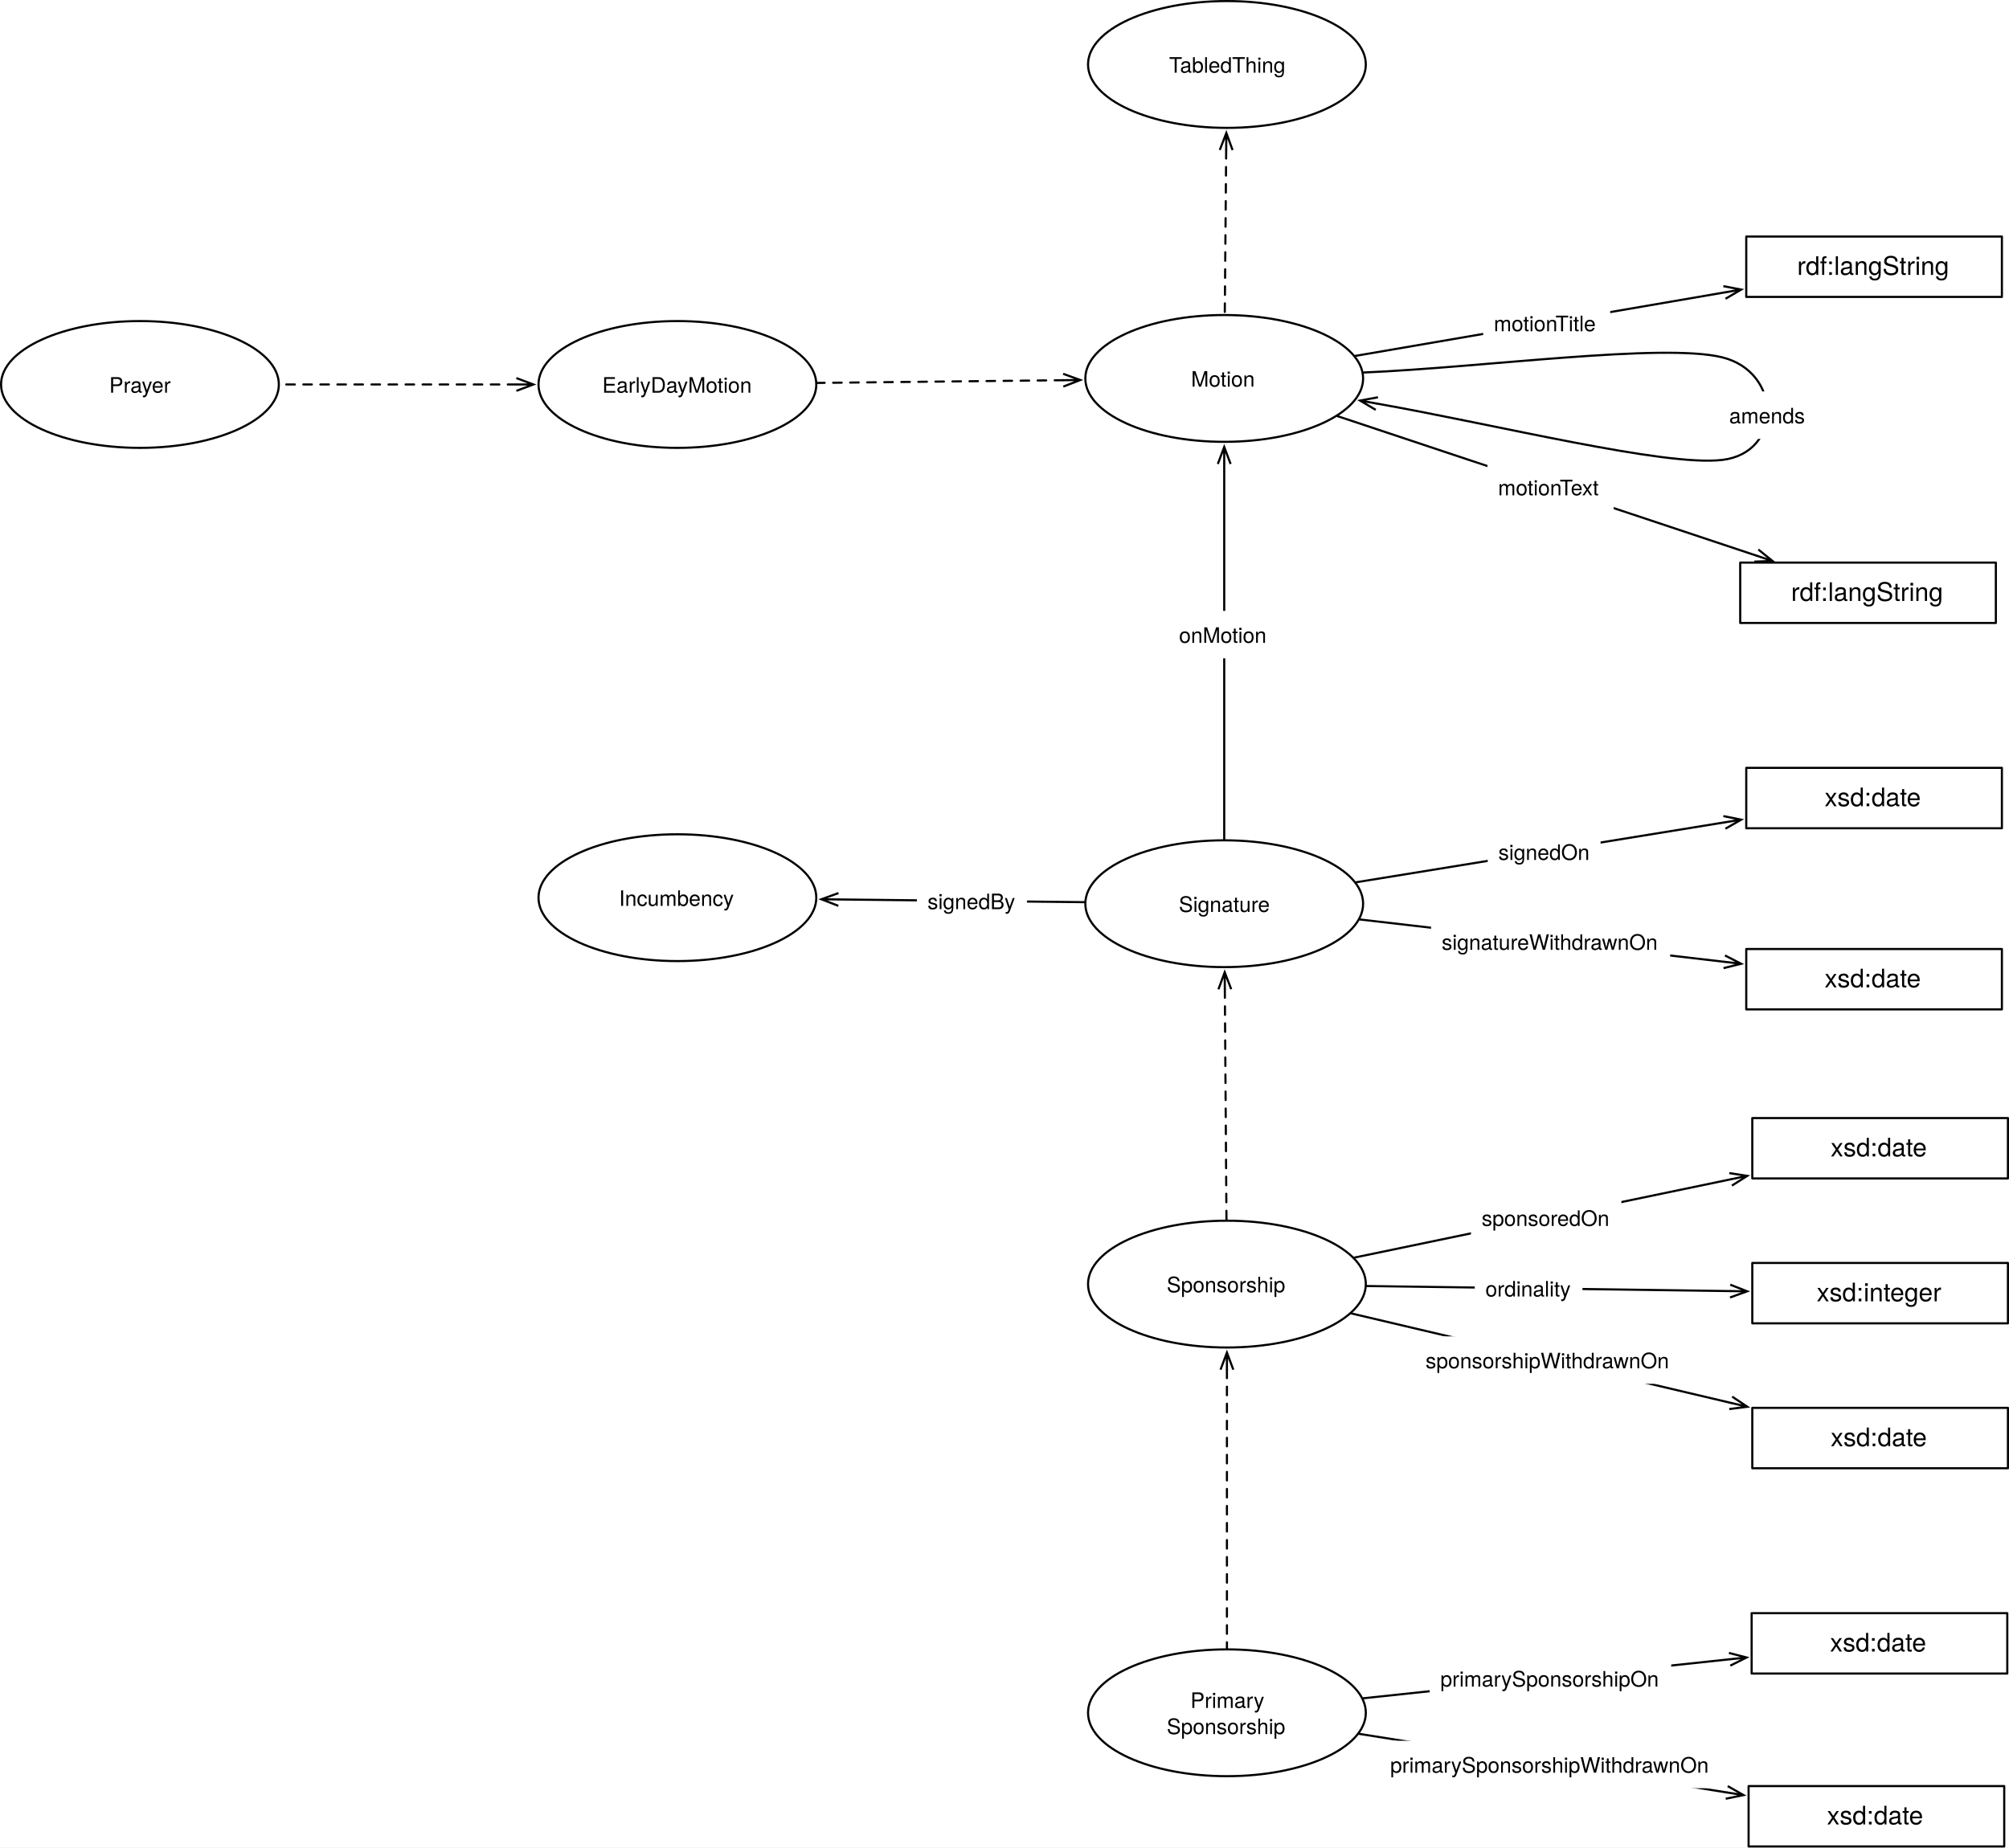
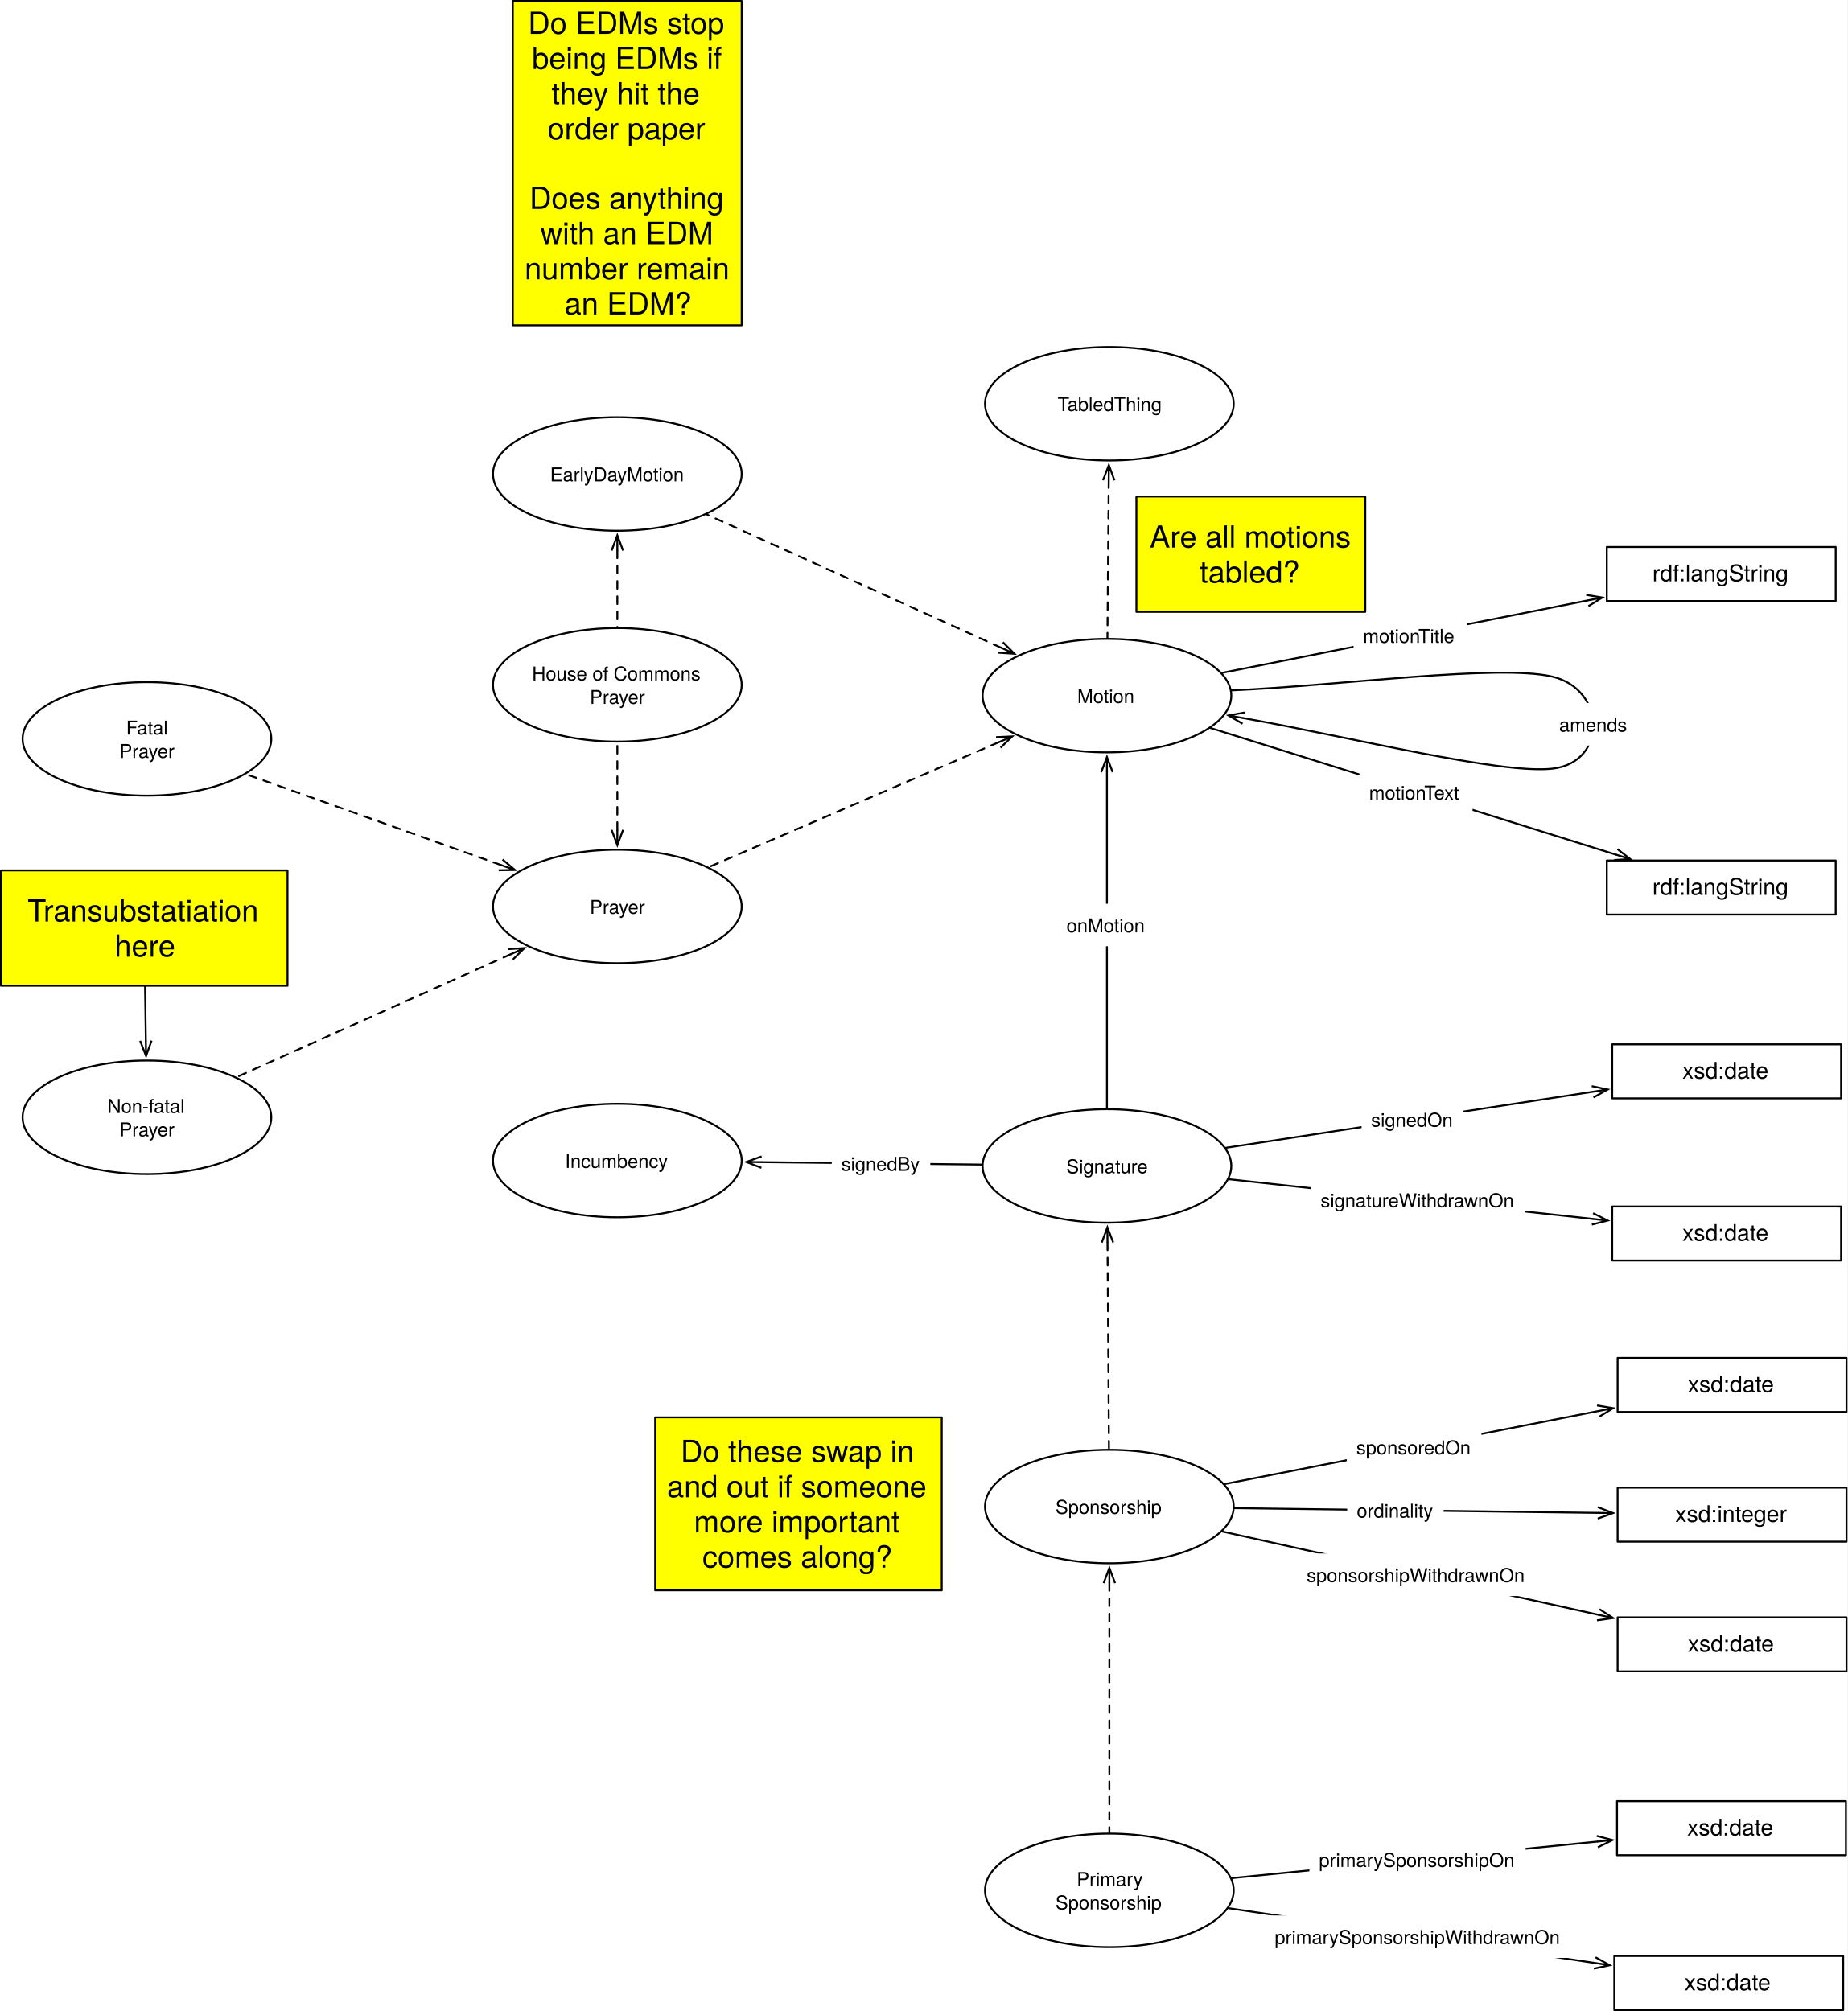
- <svg xmlns="http://www.w3.org/2000/svg" version="1.1" viewBox="282.965 81.705 943.047 867.383" width="943.047" height="867.383">
+ <svg xmlns="http://www.w3.org/2000/svg" version="1.1" viewBox="271.626 22.177 968.559 1054.469" width="968.559" height="1054.469">
  <defs>
    <marker orient="auto" overflow="visible" markerUnits="strokeWidth" id="StickArrow_Marker" stroke-linejoin="miter" stroke-miterlimit="10" viewBox="-1 -4 10 8" markerWidth="10" markerHeight="8" color="black">
      <g>
        <path d="M 8 0 L 0 0 M 0 -3 L 8 0 L 0 3" fill="none" stroke="currentColor" stroke-width="1" />
      </g>
    </marker>
    <marker orient="auto" overflow="visible" markerUnits="strokeWidth" id="StickArrow_Marker_2" stroke-linejoin="miter" stroke-miterlimit="10" viewBox="-9 -4 10 8" markerWidth="10" markerHeight="8" color="black">
      <g>
        <path d="M -8 0 L 0 0 M 0 3 L -8 0 L 0 -3" fill="none" stroke="currentColor" stroke-width="1" />
      </g>
    </marker>
  </defs>
-   <g id="Canvas_1" stroke-opacity="1" fill="none" stroke-dasharray="none" fill-opacity="1" stroke="none">
-     <rect fill="white" x="282.965" y="81.705" width="943.047" height="867.383" />
+   <g id="Canvas_1" fill="none" stroke="none" stroke-opacity="1" fill-opacity="1" stroke-dasharray="none">
+     <rect fill="white" x="271.626" y="22.177" width="968.559" height="1054.469" />
    <g id="Canvas_1_Layer_1">
      <g id="Graphic_949">
-         <ellipse cx="857.628" cy="505.984" rx="65.197" ry="29.764" fill="white" />
-         <ellipse cx="857.628" cy="505.984" rx="65.197" ry="29.764" stroke="black" stroke-linecap="round" stroke-linejoin="round" stroke-width="1" />
-         <text transform="translate(810.4707 499.8442)" fill="black">
+         <ellipse cx="851.959" cy="633.543" rx="65.197" ry="29.764" fill="white" />
+         <ellipse cx="851.959" cy="633.543" rx="65.197" ry="29.764" stroke="black" stroke-linecap="round" stroke-linejoin="round" stroke-width="1" />
+         <text transform="translate(804.8014 627.4033)" fill="black">
          <tspan font-family="Helvetica Neue" font-size="10" fill="black" x="25.857" y="10">Signature</tspan>
        </text>
      </g>
      <g id="Line_968">
-         <line x1="857.628" y1="475.72" x2="857.628" y2="299.534" marker-end="url(#StickArrow_Marker)" stroke="black" stroke-linecap="round" stroke-linejoin="round" stroke-width="1" />
+         <line x1="851.959" y1="603.279" x2="851.959" y2="427.093" marker-end="url(#StickArrow_Marker)" stroke="black" stroke-linecap="round" stroke-linejoin="round" stroke-width="1" />
      </g>
      <g id="Graphic_969">
-         <rect x="831.418" y="368.505" width="52.42" height="22.28" fill="white" />
-         <text transform="translate(836.4181 373.505)" fill="black">
+         <rect x="825.749" y="496.064" width="52.42" height="22.28" fill="white" />
+         <text transform="translate(830.7488 501.064)" fill="black">
          <tspan font-family="Helvetica Neue" font-size="10" fill="black" x="0" y="10">onMotion</tspan>
        </text>
      </g>
      <g id="Graphic_971">
-         <ellipse cx="857.628" cy="259.37" rx="65.197" ry="29.764" fill="white" />
-         <ellipse cx="857.628" cy="259.37" rx="65.197" ry="29.764" stroke="black" stroke-linecap="round" stroke-linejoin="round" stroke-width="1" />
-         <text transform="translate(810.4707 253.2301)" fill="black">
+         <ellipse cx="851.959" cy="386.929" rx="65.197" ry="29.764" fill="white" />
+         <ellipse cx="851.959" cy="386.929" rx="65.197" ry="29.764" stroke="black" stroke-linecap="round" stroke-linejoin="round" stroke-width="1" />
+         <text transform="translate(804.8014 380.7891)" fill="black">
          <tspan font-family="Helvetica Neue" font-size="10" fill="black" x="31.597" y="10">Motion</tspan>
        </text>
      </g>
      <g id="Line_1052">
-         <path d="M 923.046 256.593 C 979.138 254.212 1063.293 242.609 1091.339 249.449 C 1119.384 256.289 1119.975 294.296 1091.339 297.638 C 1064.288 300.795 986.117 281.249 929.268 271.17" marker-end="url(#StickArrow_Marker)" stroke="black" stroke-linecap="round" stroke-linejoin="round" stroke-width="1" />
+         <path d="M 917.377 384.152 C 973.469 381.771 1057.623 370.168 1085.669 377.008 C 1113.715 383.848 1114.305 421.855 1085.669 425.197 C 1058.619 428.354 980.448 408.808 923.598 398.729" marker-end="url(#StickArrow_Marker)" stroke="black" stroke-linecap="round" stroke-linejoin="round" stroke-width="1" />
      </g>
      <g id="Graphic_1051">
-         <rect x="1089.663" y="265.478" width="45.76" height="22.28" fill="white" />
-         <text transform="translate(1094.663 270.4778)" fill="black">
+         <rect x="1084.038" y="390.822" width="45.76" height="22.28" fill="white" />
+         <text transform="translate(1089.038 395.8218)" fill="black">
          <tspan font-family="Helvetica Neue" font-size="10" fill="black" x="0" y="10">amends</tspan>
        </text>
      </g>
      <g id="Graphic_1060">
-         <ellipse cx="858.898" cy="111.969" rx="65.197" ry="29.764" fill="white" />
-         <ellipse cx="858.898" cy="111.969" rx="65.197" ry="29.764" stroke="black" stroke-linecap="round" stroke-linejoin="round" stroke-width="1" />
-         <text transform="translate(811.7402 105.8285)" fill="black">
+         <ellipse cx="853.228" cy="233.858" rx="65.197" ry="29.764" fill="white" />
+         <ellipse cx="853.228" cy="233.858" rx="65.197" ry="29.764" stroke="black" stroke-linecap="round" stroke-linejoin="round" stroke-width="1" />
+         <text transform="translate(806.0709 227.7183)" fill="black">
          <tspan font-family="Helvetica Neue" font-size="10" fill="black" x="20.022" y="10">TabledThing</tspan>
        </text>
      </g>
-       <g id="Line_1061">
-         <line x1="858.552" y1="152.132" x2="857.889" y2="229.107" marker-start="url(#StickArrow_Marker_2)" stroke="black" stroke-linecap="round" stroke-linejoin="round" stroke-dasharray="4.0,4.0" stroke-width="1" />
-       </g>
      <g id="Graphic_1062">
-         <ellipse cx="600.945" cy="503.15" rx="65.197" ry="29.764" fill="white" />
-         <ellipse cx="600.945" cy="503.15" rx="65.197" ry="29.764" stroke="black" stroke-linecap="round" stroke-linejoin="round" stroke-width="1" />
-         <text transform="translate(553.7874 497.0096)" fill="black">
+         <ellipse cx="595.276" cy="630.709" rx="65.197" ry="29.764" fill="white" />
+         <ellipse cx="595.276" cy="630.709" rx="65.197" ry="29.764" stroke="black" stroke-linecap="round" stroke-linejoin="round" stroke-width="1" />
+         <text transform="translate(548.1181 624.5687)" fill="black">
          <tspan font-family="Helvetica Neue" font-size="10" fill="black" x="19.737" y="10">Incumbency</tspan>
        </text>
      </g>
      <g id="Line_1068">
-         <line x1="919.15" y1="248.794" x2="1092.428" y2="219.006" marker-end="url(#StickArrow_Marker)" stroke="black" stroke-linecap="round" stroke-linejoin="round" stroke-width="1" />
+         <line x1="912.277" y1="374.984" x2="1103.814" y2="337.052" marker-end="url(#StickArrow_Marker)" stroke="black" stroke-linecap="round" stroke-linejoin="round" stroke-width="1" />
      </g>
      <g id="Graphic_1067">
-         <rect x="979.183" y="222.207" width="59.64" height="22.28" fill="white" />
-         <text transform="translate(984.1827 227.2073)" fill="black">
+         <rect x="981.251" y="344.279" width="59.64" height="22.28" fill="white" />
+         <text transform="translate(986.2509 349.2789)" fill="black">
          <tspan font-family="Helvetica Neue" font-size="10" fill="black" x="0" y="10">motionTitle</tspan>
        </text>
      </g>
      <g id="Graphic_1069">
-         <rect x="1102.677" y="192.756" width="120" height="28.346" fill="white" />
-         <rect x="1102.677" y="192.756" width="120" height="28.346" stroke="black" stroke-linecap="round" stroke-linejoin="round" stroke-width="1" />
-         <text transform="translate(1107.677 199.7611)" fill="black">
+         <rect x="1114.016" y="308.976" width="120" height="28.346" fill="white" />
+         <rect x="1114.016" y="308.976" width="120" height="28.346" stroke="black" stroke-linecap="round" stroke-linejoin="round" stroke-width="1" />
+         <text transform="translate(1119.016 315.9816)" fill="black">
          <tspan font-family="Helvetica Neue" font-size="12" fill="black" x="18.886" y="11">rdf:langString</tspan>
        </text>
      </g>
      <g id="Graphic_1071">
-         <ellipse cx="858.898" cy="684.567" rx="65.197" ry="29.764" fill="white" />
-         <ellipse cx="858.898" cy="684.567" rx="65.197" ry="29.764" stroke="black" stroke-linecap="round" stroke-linejoin="round" stroke-width="1" />
-         <text transform="translate(811.7402 678.4269)" fill="black">
+         <ellipse cx="853.228" cy="812.126" rx="65.197" ry="29.764" fill="white" />
+         <ellipse cx="853.228" cy="812.126" rx="65.197" ry="29.764" stroke="black" stroke-linecap="round" stroke-linejoin="round" stroke-width="1" />
+         <text transform="translate(806.0709 805.986)" fill="black">
          <tspan font-family="Helvetica Neue" font-size="10" fill="black" x="18.912" y="10">Sponsorship</tspan>
        </text>
      </g>
      <g id="Line_1070">
-         <line x1="857.914" y1="546.148" x2="858.683" y2="654.303" marker-start="url(#StickArrow_Marker_2)" stroke="black" stroke-linecap="round" stroke-linejoin="round" stroke-dasharray="4.0,4.0" stroke-width="1" />
+         <line x1="852.244" y1="673.707" x2="853.013" y2="781.862" marker-start="url(#StickArrow_Marker_2)" stroke="black" stroke-linecap="round" stroke-linejoin="round" stroke-dasharray="4.0,4.0" stroke-width="1" />
      </g>
      <g id="Graphic_1072">
-         <rect x="1099.842" y="345.827" width="120" height="28.346" fill="white" />
-         <rect x="1099.842" y="345.827" width="120" height="28.346" stroke="black" stroke-linecap="round" stroke-linejoin="round" stroke-width="1" />
-         <text transform="translate(1104.842 352.832)" fill="black">
+         <rect x="1114.016" y="473.386" width="120" height="28.346" fill="white" />
+         <rect x="1114.016" y="473.386" width="120" height="28.346" stroke="black" stroke-linecap="round" stroke-linejoin="round" stroke-width="1" />
+         <text transform="translate(1119.016 480.3911)" fill="black">
          <tspan font-family="Helvetica Neue" font-size="12" fill="black" x="18.886" y="11">rdf:langString</tspan>
        </text>
      </g>
      <g id="Line_1074">
-         <line x1="910.784" y1="277.07" x2="1107.41" y2="342.541" marker-end="url(#StickArrow_Marker)" stroke="black" stroke-linecap="round" stroke-linejoin="round" stroke-width="1" />
+         <line x1="906.247" y1="403.892" x2="1118.729" y2="470.284" marker-end="url(#StickArrow_Marker)" stroke="black" stroke-linecap="round" stroke-linejoin="round" stroke-width="1" />
      </g>
      <g id="Graphic_1073">
-         <rect x="981.183" y="299.238" width="59.27" height="22.28" fill="white" />
-         <text transform="translate(986.1827 304.2384)" fill="black">
+         <rect x="984.372" y="426.423" width="59.27" height="22.28" fill="white" />
+         <text transform="translate(989.3722 431.4228)" fill="black">
          <tspan font-family="Helvetica Neue" font-size="10" fill="black" x="22026825e-20" y="10">motionText</tspan>
        </text>
      </g>
      <g id="Line_1076">
-         <line x1="791.95" y1="505.259" x2="676.522" y2="503.984" marker-end="url(#StickArrow_Marker)" stroke="black" stroke-linecap="round" stroke-linejoin="round" stroke-width="1" />
+         <line x1="786.281" y1="632.818" x2="670.853" y2="631.543" marker-end="url(#StickArrow_Marker)" stroke="black" stroke-linecap="round" stroke-linejoin="round" stroke-width="1" />
      </g>
      <g id="Graphic_1075">
-         <rect x="713.36" y="493.536" width="51.67" height="22.28" fill="white" />
-         <text transform="translate(718.3603 498.5364)" fill="black">
+         <rect x="707.691" y="621.095" width="51.67" height="22.28" fill="white" />
+         <text transform="translate(712.691 626.0954)" fill="black">
          <tspan font-family="Helvetica Neue" font-size="10" fill="black" x="0" y="10">signedBy</tspan>
        </text>
      </g>
      <g id="Graphic_1080">
-         <rect x="1105.512" y="674.646" width="120" height="28.346" fill="white" />
-         <rect x="1105.512" y="674.646" width="120" height="28.346" stroke="black" stroke-linecap="round" stroke-linejoin="round" stroke-width="1" />
-         <text transform="translate(1110.512 681.6509)" fill="black">
+         <rect x="1119.685" y="802.205" width="120" height="28.346" fill="white" />
+         <rect x="1119.685" y="802.205" width="120" height="28.346" stroke="black" stroke-linecap="round" stroke-linejoin="round" stroke-width="1" />
+         <text transform="translate(1124.685 809.21)" fill="black">
          <tspan font-family="Helvetica Neue" font-size="12" fill="black" x="25.222" y="11">xsd:integer</tspan>
        </text>
      </g>
      <g id="Line_1082">
-         <line x1="924.565" y1="685.478" x2="1095.113" y2="687.843" marker-end="url(#StickArrow_Marker)" stroke="black" stroke-linecap="round" stroke-linejoin="round" stroke-width="1" />
+         <line x1="918.899" y1="812.981" x2="1109.286" y2="815.461" marker-end="url(#StickArrow_Marker)" stroke="black" stroke-linecap="round" stroke-linejoin="round" stroke-width="1" />
      </g>
      <g id="Graphic_1081">
-         <rect x="975.241" y="675.391" width="50.56" height="22.28" fill="white" />
-         <text transform="translate(980.2415 680.3909)" fill="black">
+         <rect x="977.927" y="802.939" width="50.56" height="22.28" fill="white" />
+         <text transform="translate(982.9267 807.9394)" fill="black">
          <tspan font-family="Helvetica Neue" font-size="10" fill="black" x="6536993e-19" y="10">ordinality</tspan>
        </text>
      </g>
      <g id="Graphic_1083">
-         <rect x="1102.677" y="442.205" width="120" height="28.346" fill="white" />
-         <rect x="1102.677" y="442.205" width="120" height="28.346" stroke="black" stroke-linecap="round" stroke-linejoin="round" stroke-width="1" />
-         <text transform="translate(1107.677 449.2099)" fill="black">
+         <rect x="1116.85" y="569.764" width="120" height="28.346" fill="white" />
+         <rect x="1116.85" y="569.764" width="120" height="28.346" stroke="black" stroke-linecap="round" stroke-linejoin="round" stroke-width="1" />
+         <text transform="translate(1121.85 576.769)" fill="black">
          <tspan font-family="Helvetica Neue" font-size="12" fill="black" x="31.774" y="11">xsd:date</tspan>
        </text>
      </g>
      <g id="Line_1085">
-         <line x1="919.553" y1="495.914" x2="1092.412" y2="467.804" marker-end="url(#StickArrow_Marker)" stroke="black" stroke-linecap="round" stroke-linejoin="round" stroke-width="1" />
+         <line x1="914.297" y1="624.025" x2="1106.57" y2="594.668" marker-end="url(#StickArrow_Marker)" stroke="black" stroke-linecap="round" stroke-linejoin="round" stroke-width="1" />
      </g>
      <g id="Graphic_1084">
-         <rect x="981.321" y="470.422" width="52.98" height="22.28" fill="white" />
-         <text transform="translate(986.321 475.4219)" fill="black">
+         <rect x="985.454" y="597.976" width="52.98" height="22.28" fill="white" />
+         <text transform="translate(990.4541 602.9758)" fill="black">
          <tspan font-family="Helvetica Neue" font-size="10" fill="black" x="0" y="10">signedOn</tspan>
        </text>
      </g>
      <g id="Graphic_1086">
-         <rect x="1102.677" y="527.244" width="120" height="28.346" fill="white" />
-         <rect x="1102.677" y="527.244" width="120" height="28.346" stroke="black" stroke-linecap="round" stroke-linejoin="round" stroke-width="1" />
-         <text transform="translate(1107.677 534.2493)" fill="black">
+         <rect x="1116.85" y="654.803" width="120" height="28.346" fill="white" />
+         <rect x="1116.85" y="654.803" width="120" height="28.346" stroke="black" stroke-linecap="round" stroke-linejoin="round" stroke-width="1" />
+         <text transform="translate(1121.85 661.8084)" fill="black">
          <tspan font-family="Helvetica Neue" font-size="12" fill="black" x="31.774" y="11">xsd:date</tspan>
        </text>
      </g>
      <g id="Line_1088">
-         <line x1="921.318" y1="513.382" x2="1092.347" y2="533.248" marker-end="url(#StickArrow_Marker)" stroke="black" stroke-linecap="round" stroke-linejoin="round" stroke-width="1" />
+         <line x1="915.877" y1="640.514" x2="1106.512" y2="661.305" marker-end="url(#StickArrow_Marker)" stroke="black" stroke-linecap="round" stroke-linejoin="round" stroke-width="1" />
      </g>
      <g id="Graphic_1087">
-         <rect x="954.714" y="512.64" width="112.24" height="22.28" fill="white" />
-         <text transform="translate(959.7141 517.6399)" fill="black">
+         <rect x="958.981" y="640.196" width="112.24" height="22.28" fill="white" />
+         <text transform="translate(963.9807 645.1958)" fill="black">
          <tspan font-family="Helvetica Neue" font-size="10" fill="black" x="8029133e-19" y="10">signatureWithdrawnOn</tspan>
        </text>
      </g>
      <g id="Graphic_1090">
-         <rect x="1105.512" y="606.614" width="120" height="28.346" fill="white" />
-         <rect x="1105.512" y="606.614" width="120" height="28.346" stroke="black" stroke-linecap="round" stroke-linejoin="round" stroke-width="1" />
-         <text transform="translate(1110.512 613.6194)" fill="black">
+         <rect x="1119.685" y="734.173" width="120" height="28.346" fill="white" />
+         <rect x="1119.685" y="734.173" width="120" height="28.346" stroke="black" stroke-linecap="round" stroke-linejoin="round" stroke-width="1" />
+         <text transform="translate(1124.685 741.1784)" fill="black">
          <tspan font-family="Helvetica Neue" font-size="12" fill="black" x="31.774" y="11">xsd:date</tspan>
        </text>
      </g>
      <g id="Graphic_1089">
-         <rect x="1105.512" y="742.677" width="120" height="28.346" fill="white" />
-         <rect x="1105.512" y="742.677" width="120" height="28.346" stroke="black" stroke-linecap="round" stroke-linejoin="round" stroke-width="1" />
-         <text transform="translate(1110.512 749.6824)" fill="black">
+         <rect x="1119.685" y="870.236" width="120" height="28.346" fill="white" />
+         <rect x="1119.685" y="870.236" width="120" height="28.346" stroke="black" stroke-linecap="round" stroke-linejoin="round" stroke-width="1" />
+         <text transform="translate(1124.685 877.2414)" fill="black">
          <tspan font-family="Helvetica Neue" font-size="12" fill="black" x="31.774" y="11">xsd:date</tspan>
        </text>
      </g>
      <g id="Line_1092">
-         <line x1="918.732" y1="672.121" x2="1095.33" y2="635.386" marker-end="url(#StickArrow_Marker)" stroke="black" stroke-linecap="round" stroke-linejoin="round" stroke-width="1" />
+         <line x1="913.674" y1="800.317" x2="1109.478" y2="762.063" marker-end="url(#StickArrow_Marker)" stroke="black" stroke-linecap="round" stroke-linejoin="round" stroke-width="1" />
      </g>
      <g id="Graphic_1091">
-         <rect x="973.468" y="642.254" width="70.58" height="22.28" fill="white" />
-         <text transform="translate(978.4685 647.254)" fill="black">
+         <rect x="977.704" y="769.773" width="70.58" height="22.28" fill="white" />
+         <text transform="translate(982.7037 774.7728)" fill="black">
          <tspan font-family="Helvetica Neue" font-size="10" fill="black" x="8704149e-19" y="10">sponsoredOn</tspan>
        </text>
      </g>
      <g id="Line_1094">
-         <line x1="917.329" y1="698.342" x2="1095.389" y2="740.319" marker-end="url(#StickArrow_Marker)" stroke="black" stroke-linecap="round" stroke-linejoin="round" stroke-width="1" />
+         <line x1="912.394" y1="825.226" x2="1109.531" y2="868.876" marker-end="url(#StickArrow_Marker)" stroke="black" stroke-linecap="round" stroke-linejoin="round" stroke-width="1" />
      </g>
      <g id="Graphic_1093">
-         <rect x="947.162" y="709.102" width="126.13" height="22.28" fill="white" />
-         <text transform="translate(952.162 714.1024)" fill="black">
+         <rect x="951.684" y="836.75" width="126.13" height="22.28" fill="white" />
+         <text transform="translate(956.6837 841.7495)" fill="black">
          <tspan font-family="Helvetica Neue" font-size="10" fill="black" x="5115908e-19" y="10">sponsorshipWithdrawnOn</tspan>
        </text>
      </g>
      <g id="Graphic_1095">
-         <ellipse cx="858.898" cy="885.827" rx="65.197" ry="29.764" fill="white" />
-         <ellipse cx="858.898" cy="885.827" rx="65.197" ry="29.764" stroke="black" stroke-linecap="round" stroke-linejoin="round" stroke-width="1" />
-         <text transform="translate(811.7402 873.5468)" fill="black">
+         <ellipse cx="853.228" cy="1013.386" rx="65.197" ry="29.764" fill="white" />
+         <ellipse cx="853.228" cy="1013.386" rx="65.197" ry="29.764" stroke="black" stroke-linecap="round" stroke-linejoin="round" stroke-width="1" />
+         <text transform="translate(806.0709 1001.106)" fill="black">
          <tspan font-family="Helvetica Neue" font-size="10" fill="black" x="30.027" y="10">Primary</tspan>
          <tspan font-family="Helvetica Neue" font-size="10" fill="black" x="18.912" y="22.28">Sponsorship</tspan>
        </text>
      </g>
      <g id="Line_1096">
-         <line x1="858.898" y1="724.731" x2="858.898" y2="855.563" marker-start="url(#StickArrow_Marker_2)" stroke="black" stroke-linecap="round" stroke-linejoin="round" stroke-dasharray="4.0,4.0" stroke-width="1" />
+         <line x1="853.228" y1="852.29" x2="853.228" y2="983.122" marker-start="url(#StickArrow_Marker_2)" stroke="black" stroke-linecap="round" stroke-linejoin="round" stroke-dasharray="4.0,4.0" stroke-width="1" />
      </g>
      <g id="Graphic_1099">
-         <rect x="1105.205" y="839.055" width="120" height="28.346" fill="white" />
-         <rect x="1105.205" y="839.055" width="120" height="28.346" stroke="black" stroke-linecap="round" stroke-linejoin="round" stroke-width="1" />
-         <text transform="translate(1110.205 846.0603)" fill="black">
+         <rect x="1119.379" y="966.614" width="120" height="28.346" fill="white" />
+         <rect x="1119.379" y="966.614" width="120" height="28.346" stroke="black" stroke-linecap="round" stroke-linejoin="round" stroke-width="1" />
+         <text transform="translate(1124.379 973.6194)" fill="black">
          <tspan font-family="Helvetica Neue" font-size="12" fill="black" x="31.774" y="11">xsd:date</tspan>
        </text>
      </g>
      <g id="Line_1098">
-         <line x1="922.898" y1="879.016" x2="1094.864" y2="860.714" marker-end="url(#StickArrow_Marker)" stroke="black" stroke-linecap="round" stroke-linejoin="round" stroke-width="1" />
+         <line x1="917.422" y1="1006.97" x2="1109.03" y2="987.819" marker-end="url(#StickArrow_Marker)" stroke="black" stroke-linecap="round" stroke-linejoin="round" stroke-width="1" />
      </g>
      <g id="Graphic_1097">
-         <rect x="954.08" y="858.525" width="113.36" height="22.28" fill="white" />
-         <text transform="translate(959.0795 863.5251)" fill="black">
+         <rect x="958.099" y="986.099" width="113.36" height="22.28" fill="white" />
+         <text transform="translate(963.0991 991.099)" fill="black">
          <tspan font-family="Helvetica Neue" font-size="10" fill="black" x="29132252e-20" y="10">primarySponsorshipOn</tspan>
        </text>
      </g>
      <g id="Graphic_1102">
-         <rect x="1103.774" y="920.241" width="120" height="28.346" fill="white" />
-         <rect x="1103.774" y="920.241" width="120" height="28.346" stroke="black" stroke-linecap="round" stroke-linejoin="round" stroke-width="1" />
-         <text transform="translate(1108.774 927.246)" fill="black">
+         <rect x="1117.947" y="1047.8" width="120" height="28.346" fill="white" />
+         <rect x="1117.947" y="1047.8" width="120" height="28.346" stroke="black" stroke-linecap="round" stroke-linejoin="round" stroke-width="1" />
+         <text transform="translate(1122.947 1054.805)" fill="black">
          <tspan font-family="Helvetica Neue" font-size="12" fill="black" x="31.774" y="11">xsd:date</tspan>
        </text>
      </g>
      <g id="Line_1101">
-         <line x1="920.96" y1="895.717" x2="1093.503" y2="923.215" marker-end="url(#StickArrow_Marker)" stroke="black" stroke-linecap="round" stroke-linejoin="round" stroke-width="1" />
+         <line x1="915.69" y1="1022.732" x2="1107.661" y2="1051.456" marker-end="url(#StickArrow_Marker)" stroke="black" stroke-linecap="round" stroke-linejoin="round" stroke-width="1" />
      </g>
      <g id="Graphic_1100">
-         <rect x="930.537" y="898.958" width="161.32" height="22.28" fill="white" />
-         <text transform="translate(935.537 903.9583)" fill="black">
+         <rect x="934.89" y="1026.534" width="161.32" height="22.28" fill="white" />
+         <text transform="translate(939.8902 1031.534)" fill="black">
          <tspan font-family="Helvetica Neue" font-size="10" fill="black" x="0" y="10">primarySponsorshipWithdrawnOn</tspan>
        </text>
      </g>
      <g id="Graphic_1103">
-         <ellipse cx="600.945" cy="262.205" rx="65.197" ry="29.764" fill="white" />
-         <ellipse cx="600.945" cy="262.205" rx="65.197" ry="29.764" stroke="black" stroke-linecap="round" stroke-linejoin="round" stroke-width="1" />
-         <text transform="translate(553.7874 256.0647)" fill="black">
+         <ellipse cx="595.276" cy="270.709" rx="65.197" ry="29.764" fill="white" />
+         <ellipse cx="595.276" cy="270.709" rx="65.197" ry="29.764" stroke="black" stroke-linecap="round" stroke-linejoin="round" stroke-width="1" />
+         <text transform="translate(548.1181 264.5687)" fill="black">
          <tspan font-family="Helvetica Neue" font-size="10" fill="black" x="11.877" y="10">EarlyDayMotion</tspan>
        </text>
      </g>
      <g id="Line_1104">
-         <line x1="782.051" y1="260.205" x2="666.623" y2="261.479" marker-start="url(#StickArrow_Marker_2)" stroke="black" stroke-linecap="round" stroke-linejoin="round" stroke-dasharray="4.0,4.0" stroke-width="1" />
-       </g>
-       <g id="Graphic_1105">
-         <ellipse cx="348.661" cy="262.205" rx="65.197" ry="29.764" fill="white" />
-         <ellipse cx="348.661" cy="262.205" rx="65.197" ry="29.764" stroke="black" stroke-linecap="round" stroke-linejoin="round" stroke-width="1" />
-         <text transform="translate(301.5039 256.0647)" fill="black">
+         <line x1="796.194" y1="361.68" x2="642.022" y2="291.874" marker-start="url(#StickArrow_Marker_2)" stroke="black" stroke-linecap="round" stroke-linejoin="round" stroke-dasharray="4.0,4.0" stroke-width="1" />
+       </g>
+       <g id="Graphic_1107">
+         <rect x="867.402" y="282.52" width="120" height="60.472" fill="yellow" />
+         <rect x="867.402" y="282.52" width="120" height="60.472" stroke="black" stroke-linecap="round" stroke-linejoin="round" stroke-width="1" />
+         <text transform="translate(872.4016 294.3079)" fill="black">
+           <tspan font-family="Helvetica Neue" font-size="16" fill="black" x="1.952" y="15">Are all motions </tspan>
+           <tspan font-family="Helvetica Neue" font-size="16" fill="black" x="28.176" y="33.448">tabled?</tspan>
+         </text>
+       </g>
+       <g id="Line_1111">
+         <line x1="852.895" y1="274.022" x2="852.21" y2="356.666" marker-start="url(#StickArrow_Marker_2)" stroke="black" stroke-linecap="round" stroke-linejoin="round" stroke-dasharray="4.0,4.0" stroke-width="1" />
+       </g>
+       <g id="Graphic_1112">
+         <rect x="540.472" y="22.677" width="120" height="170.079" fill="yellow" />
+         <rect x="540.472" y="22.677" width="120" height="170.079" stroke="black" stroke-linecap="round" stroke-linejoin="round" stroke-width="1" />
+         <text transform="translate(545.4724 24.92454)" fill="black">
+           <tspan font-family="Helvetica Neue" font-size="16" fill="black" x="2.984" y="15">Do EDMs stop </tspan>
+           <tspan font-family="Helvetica Neue" font-size="16" fill="black" x="5.064" y="33.448">being EDMs if </tspan>
+           <tspan font-family="Helvetica Neue" font-size="16" fill="black" x="15.28" y="51.896">they hit the </tspan>
+           <tspan font-family="Helvetica Neue" font-size="16" fill="black" x="13.216" y="70.344">order paper</tspan>
+           <tspan font-family="Helvetica Neue" font-size="16" fill="black" x="3.728" y="106.792">Does anything </tspan>
+           <tspan font-family="Helvetica Neue" font-size="16" fill="black" x="9.512" y="125.24">with an EDM </tspan>
+           <tspan font-family="Helvetica Neue" font-size="16" fill="black" x="1.192" y="143.688">number remain </tspan>
+           <tspan font-family="Helvetica Neue" font-size="16" fill="black" x="22.096" y="162.136">an EDM?</tspan>
+         </text>
+       </g>
+       <g id="Graphic_1113">
+         <ellipse cx="348.661" cy="409.606" rx="65.197" ry="29.764" fill="white" />
+         <ellipse cx="348.661" cy="409.606" rx="65.197" ry="29.764" stroke="black" stroke-linecap="round" stroke-linejoin="round" stroke-width="1" />
+         <text transform="translate(301.5039 397.3263)" fill="black">
+           <tspan font-family="Helvetica Neue" font-size="10" fill="black" x="36.232" y="10">Fatal</tspan>
+           <tspan font-family="Helvetica Neue" font-size="10" fill="black" x="32.717" y="22.28">Prayer</tspan>
+         </text>
+       </g>
+       <g id="Line_1114">
+         <line x1="534.079" y1="475.675" x2="400.533" y2="428.089" marker-start="url(#StickArrow_Marker_2)" stroke="black" stroke-linecap="round" stroke-linejoin="round" stroke-dasharray="4.0,4.0" stroke-width="1" />
+       </g>
+       <g id="Graphic_1115">
+         <ellipse cx="348.661" cy="608.032" rx="65.197" ry="29.764" fill="white" />
+         <ellipse cx="348.661" cy="608.032" rx="65.197" ry="29.764" stroke="black" stroke-linecap="round" stroke-linejoin="round" stroke-width="1" />
+         <text transform="translate(301.5039 595.7515)" fill="black">
+           <tspan font-family="Helvetica Neue" font-size="10" fill="black" x="26.417" y="10">Non-fatal</tspan>
+           <tspan font-family="Helvetica Neue" font-size="10" fill="black" x="32.717" y="22.28">Prayer</tspan>
+         </text>
+       </g>
+       <g id="Line_1116">
+         <line x1="539.266" y1="522.588" x2="395.637" y2="586.973" marker-start="url(#StickArrow_Marker_2)" stroke="black" stroke-linecap="round" stroke-linejoin="round" stroke-dasharray="4.0,4.0" stroke-width="1" />
+       </g>
+       <g id="Graphic_1117">
+         <rect x="272.126" y="478.583" width="150.236" height="60.472" fill="yellow" />
+         <rect x="272.126" y="478.583" width="150.236" height="60.472" stroke="black" stroke-linecap="round" stroke-linejoin="round" stroke-width="1" />
+         <text transform="translate(277.126 490.3709)" fill="black">
+           <tspan font-family="Helvetica Neue" font-size="16" fill="black" x="8.918" y="15">Transubstatiation </tspan>
+           <tspan font-family="Helvetica Neue" font-size="16" fill="black" x="54.558" y="33.448">here</tspan>
+         </text>
+       </g>
+       <g id="Line_1119">
+         <line x1="347.683" y1="539.555" x2="348.088" y2="567.869" marker-end="url(#StickArrow_Marker)" stroke="black" stroke-linecap="round" stroke-linejoin="round" stroke-width="1" />
+       </g>
+       <g id="Graphic_1120">
+         <rect x="615.118" y="765.354" width="150.236" height="90.709" fill="yellow" />
+         <rect x="615.118" y="765.354" width="150.236" height="90.709" stroke="black" stroke-linecap="round" stroke-linejoin="round" stroke-width="1" />
+         <text transform="translate(620.1181 773.8127)" fill="black">
+           <tspan font-family="Helvetica Neue" font-size="16" fill="black" x="8.334" y="15">Do these swap in </tspan>
+           <tspan font-family="Helvetica Neue" font-size="16" fill="black" x="1.206" y="33.448">and out if someone </tspan>
+           <tspan font-family="Helvetica Neue" font-size="16" fill="black" x="15.278" y="51.896">more important </tspan>
+           <tspan font-family="Helvetica Neue" font-size="16" fill="black" x="19.734" y="70.344">comes along?</tspan>
+         </text>
+       </g>
+       <g id="Graphic_1121">
+         <ellipse cx="595.276" cy="497.48" rx="65.197" ry="29.764" fill="white" />
+         <ellipse cx="595.276" cy="497.48" rx="65.197" ry="29.764" stroke="black" stroke-linecap="round" stroke-linejoin="round" stroke-width="1" />
+         <text transform="translate(548.1181 491.3403)" fill="black">
          <tspan font-family="Helvetica Neue" font-size="10" fill="black" x="32.717" y="10">Prayer</tspan>
        </text>
      </g>
-       <g id="Line_1106">
-         <line x1="525.348" y1="262.205" x2="414.358" y2="262.205" marker-start="url(#StickArrow_Marker_2)" stroke="black" stroke-linecap="round" stroke-linejoin="round" stroke-dasharray="4.0,4.0" stroke-width="1" />
+       <g id="Graphic_1122">
+         <ellipse cx="595.276" cy="381.26" rx="65.197" ry="29.764" fill="white" />
+         <ellipse cx="595.276" cy="381.26" rx="65.197" ry="29.764" stroke="black" stroke-linecap="round" stroke-linejoin="round" stroke-width="1" />
+         <text transform="translate(548.1181 368.9798)" fill="black">
+           <tspan font-family="Helvetica Neue" font-size="10" fill="black" x="2.422" y="10">House of Commons</tspan>
+           <tspan font-family="Helvetica Neue" font-size="10" fill="black" x="32.717" y="22.28">Prayer</tspan>
+         </text>
+       </g>
+       <g id="Line_1124">
+         <line x1="794.984" y1="411.468" x2="643.158" y2="476.858" marker-start="url(#StickArrow_Marker_2)" stroke="black" stroke-linecap="round" stroke-linejoin="round" stroke-dasharray="4.0,4.0" stroke-width="1" />
+       </g>
+       <g id="Line_1125">
+         <line x1="595.276" y1="457.317" x2="595.276" y2="411.524" marker-start="url(#StickArrow_Marker_2)" stroke="black" stroke-linecap="round" stroke-linejoin="round" stroke-dasharray="4.0,4.0" stroke-width="1" />
+       </g>
+       <g id="Line_1126">
+         <line x1="595.276" y1="310.872" x2="595.276" y2="350.996" marker-start="url(#StickArrow_Marker_2)" stroke="black" stroke-linecap="round" stroke-linejoin="round" stroke-dasharray="4.0,4.0" stroke-width="1" />
      </g>
    </g>
  </g>
</svg>
